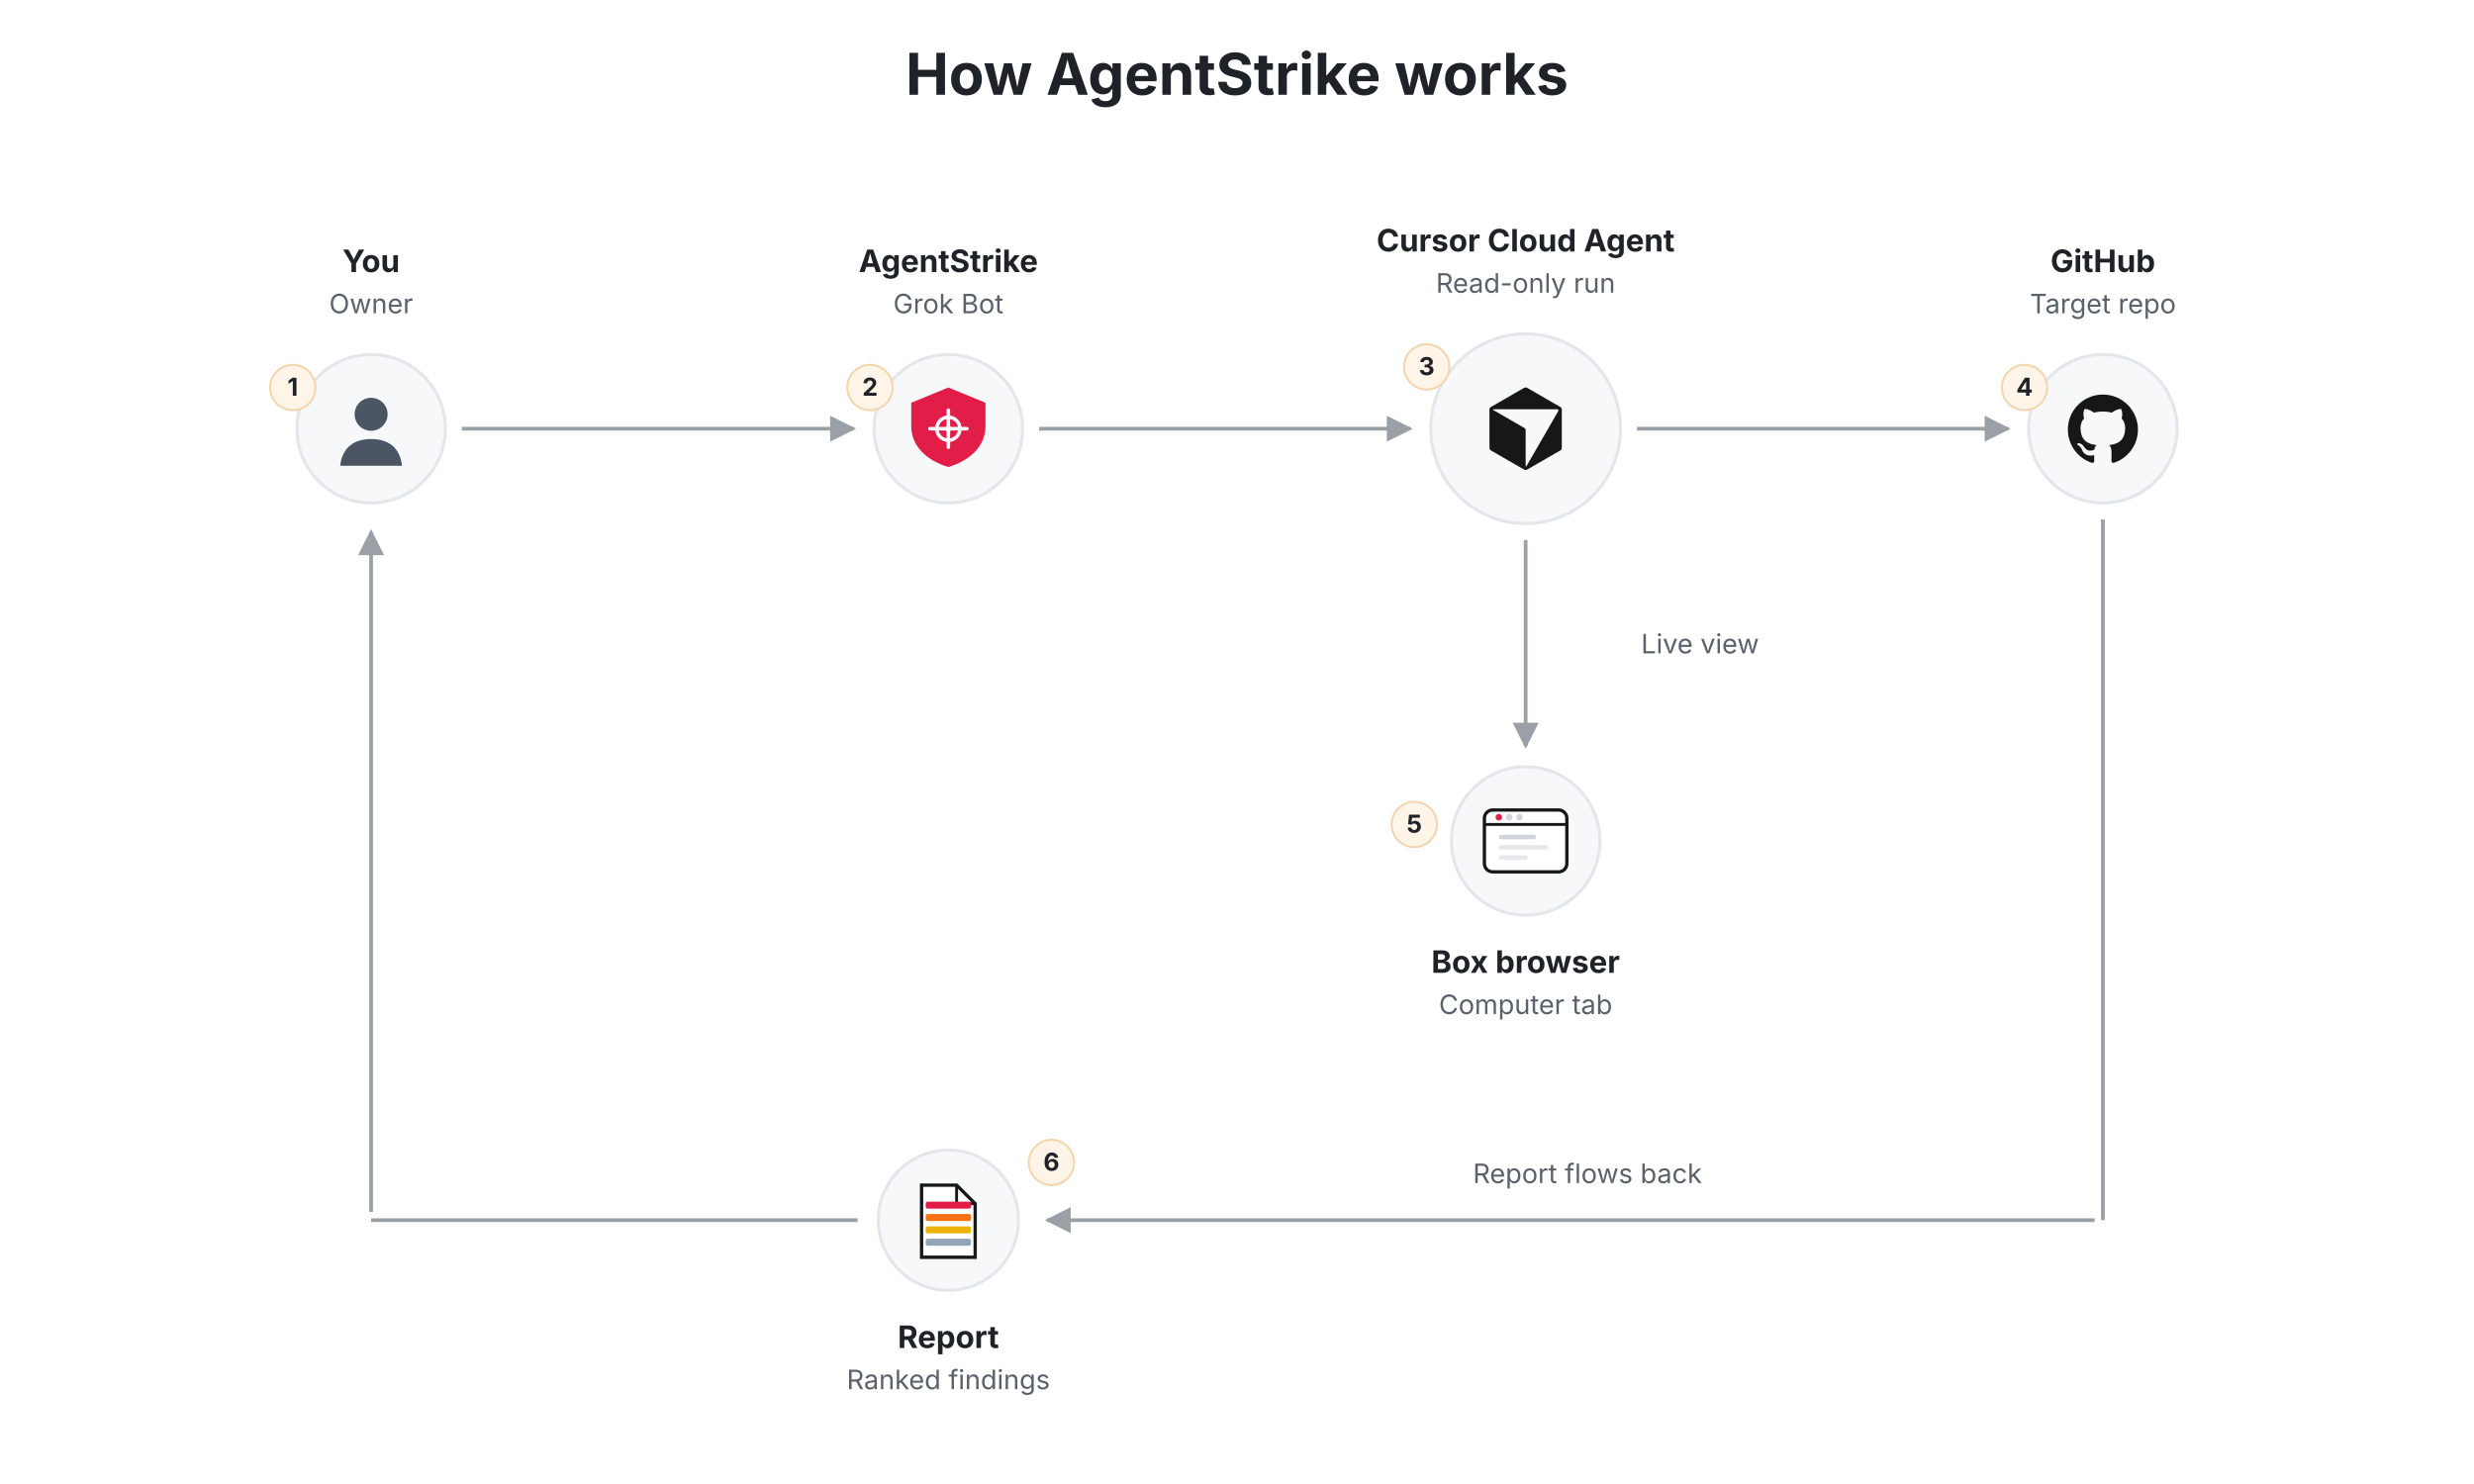
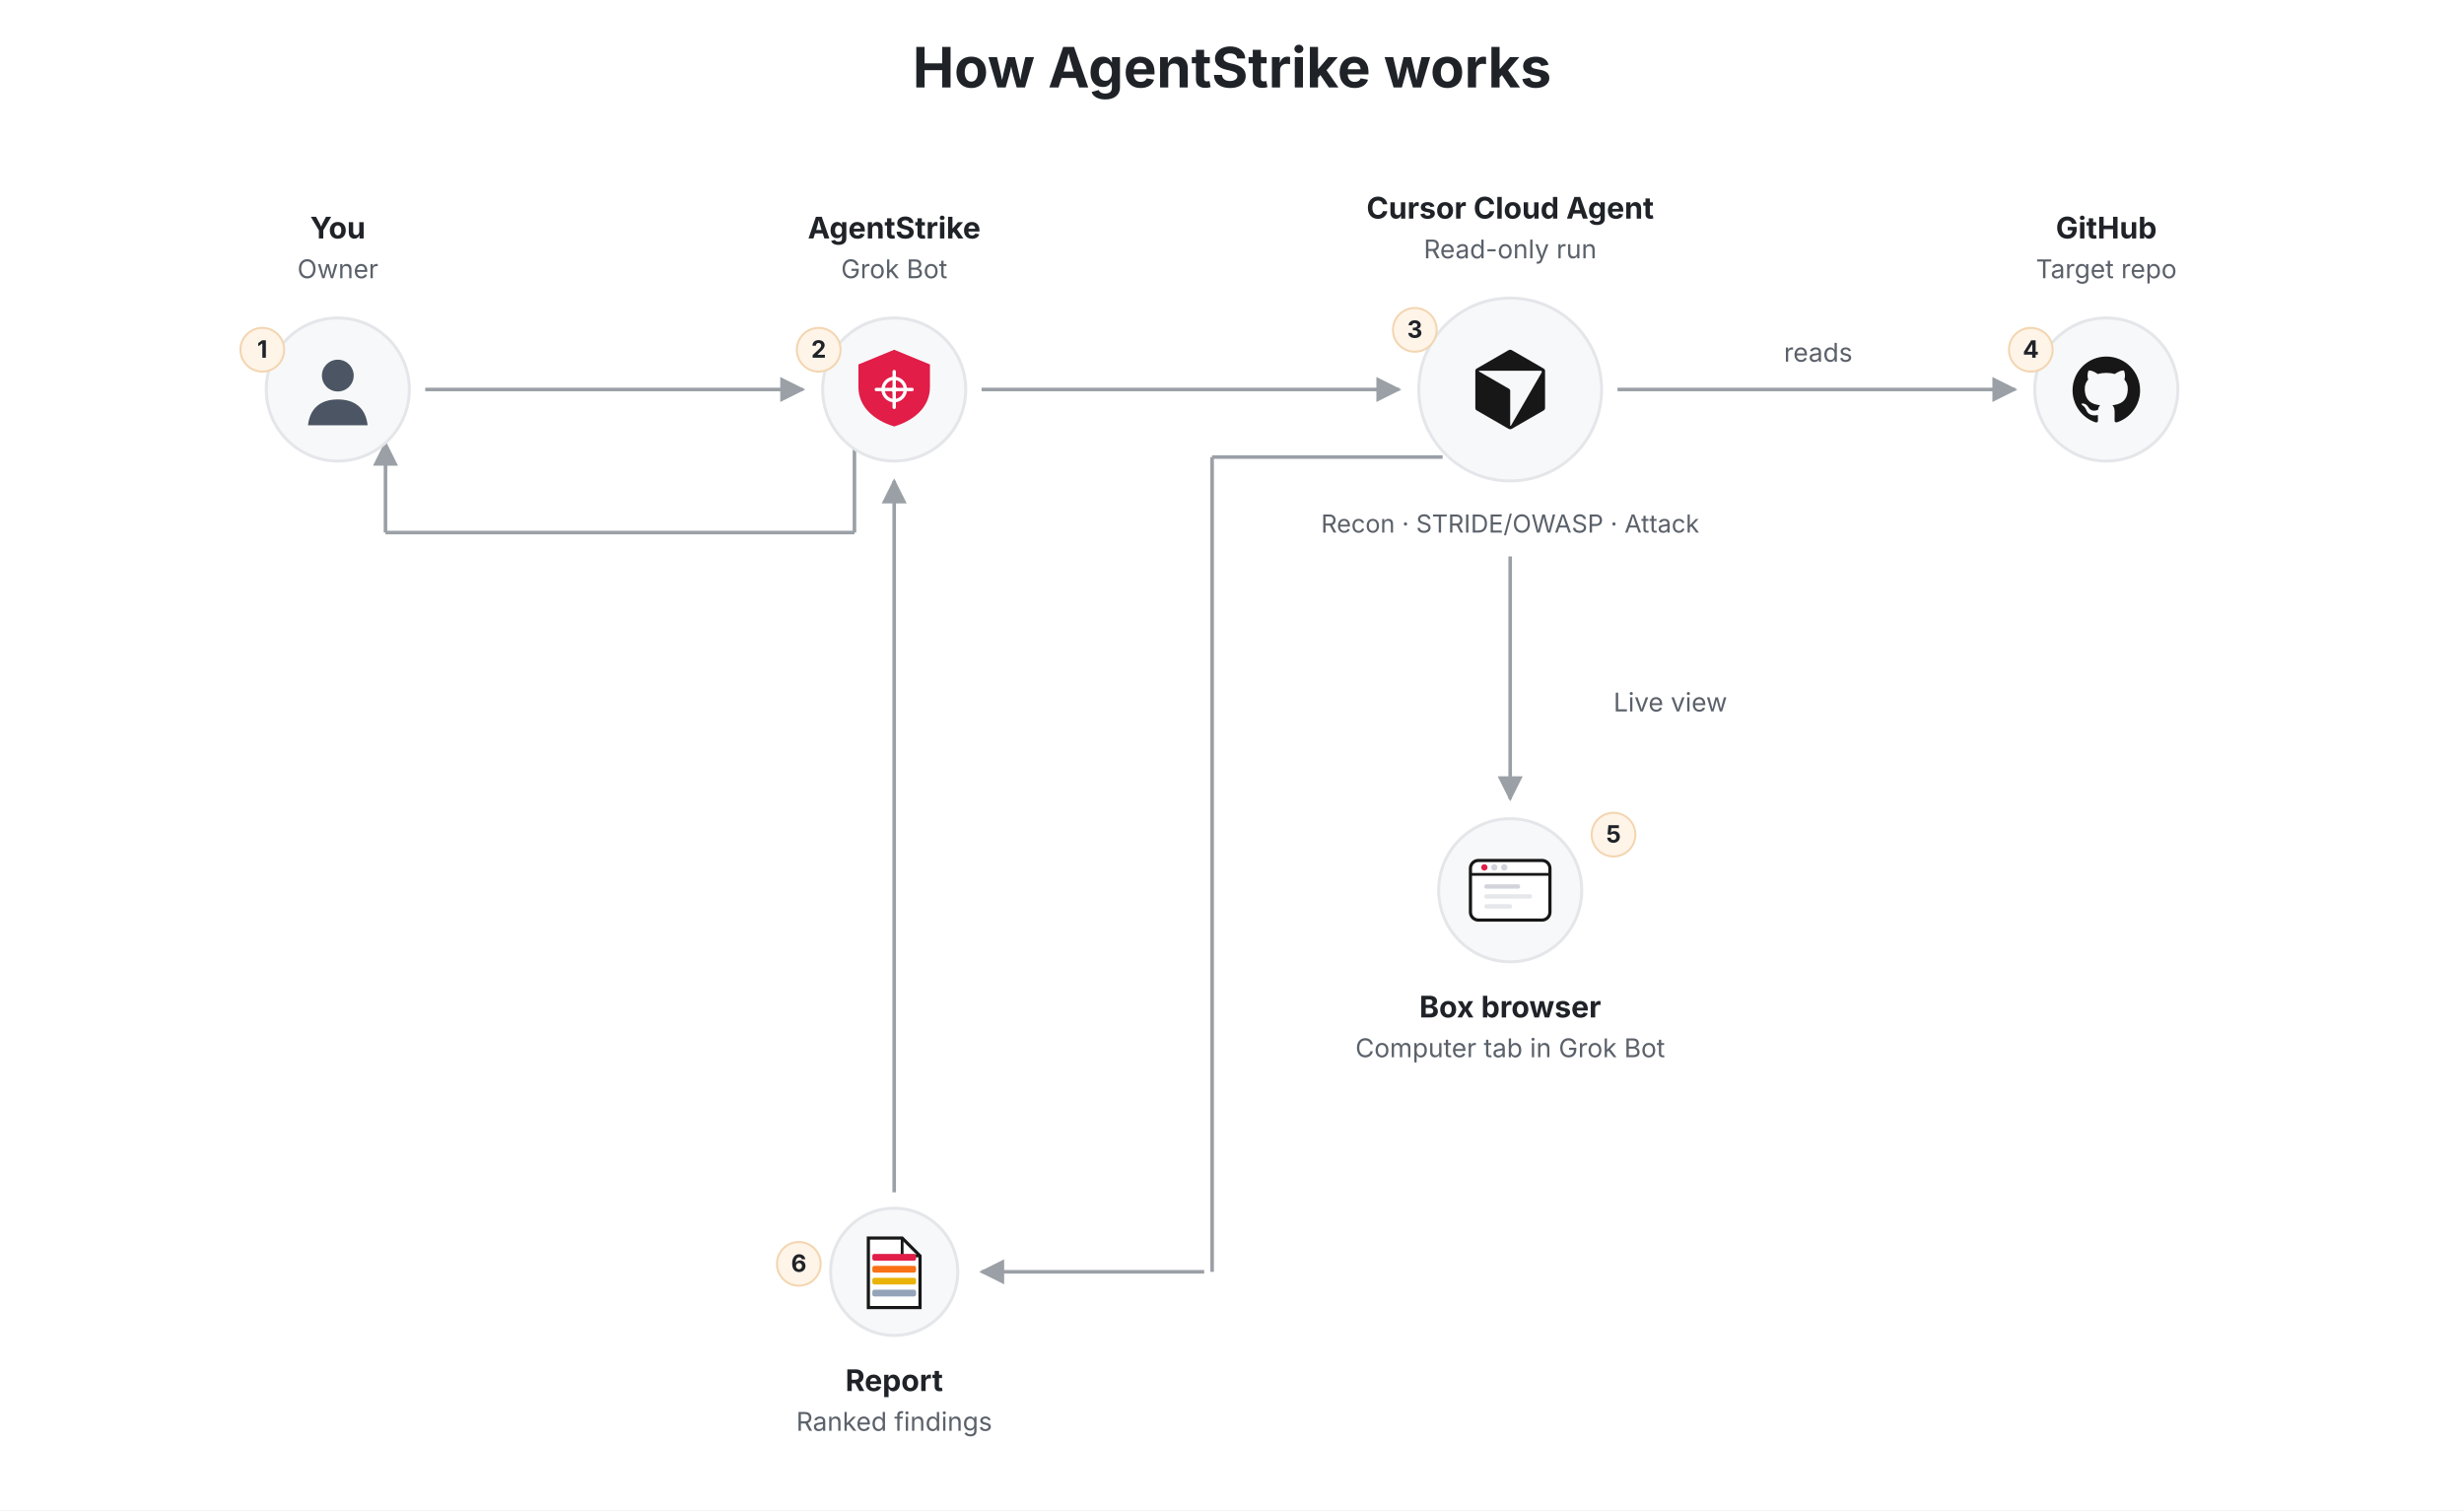
- <svg xmlns="http://www.w3.org/2000/svg" width="1200" height="720" viewBox="0 0 1200 720" role="img" aria-label="How AgentStrike works">
-   <rect width="1200" height="720" fill="#FFFFFF" />
+ <svg xmlns="http://www.w3.org/2000/svg" width="1240" height="760" viewBox="0 0 1240 760" role="img" aria-label="How AgentStrike works">
+   <rect width="1240" height="760" fill="#FFFFFF" />
  <defs>
    <marker id="arrow" viewBox="0 0 10 10" refX="9" refY="5" markerWidth="7" markerHeight="7" orient="auto">
      <path d="M0 0 L10 5 L0 10 z" fill="#9AA0A6" />
    </marker>
  </defs>
  <style>
    text { font-family: ui-sans-serif, Inter, system-ui, -apple-system, "Segoe UI", sans-serif; fill: #1F2328; }
    .title { font-size: 28px; font-weight: 700; }
    .name { font-size: 15px; font-weight: 700; }
    .cap { font-size: 13px; fill: #5B616A; }
    .note { font-size: 13px; fill: #5B616A; }
+     .phase { font-size: 12.5px; fill: #5B616A; }
  </style>
-   <text class="title" x="600.0" y="46" text-anchor="middle">How AgentStrike works</text>
-   <line x1="224" y1="208" x2="414" y2="208" stroke="#9AA0A6" stroke-width="1.8" marker-end="url(#arrow)" />
-   <line x1="504" y1="208" x2="684" y2="208" stroke="#9AA0A6" stroke-width="1.8" marker-end="url(#arrow)" />
-   <line x1="794" y1="208" x2="974" y2="208" stroke="#9AA0A6" stroke-width="1.8" marker-end="url(#arrow)" />
-   <line x1="740" y1="262" x2="740" y2="362" stroke="#9AA0A6" stroke-width="1.8" marker-end="url(#arrow)" />
-   <text class="note" x="796" y="317.0">Live view</text>
-   <line x1="1020" y1="252" x2="1020" y2="592" stroke="#9AA0A6" stroke-width="1.8" />
-   <line x1="1016" y1="592" x2="508" y2="592" stroke="#9AA0A6" stroke-width="1.8" marker-end="url(#arrow)" />
-   <line x1="416" y1="592" x2="180" y2="592" stroke="#9AA0A6" stroke-width="1.8" />
-   <line x1="180" y1="588" x2="180" y2="258" stroke="#9AA0A6" stroke-width="1.8" marker-end="url(#arrow)" />
-   <text class="note" x="770.0" y="574" text-anchor="middle">Report flows back</text>
-   <circle cx="180" cy="208" r="36" fill="#F7F8F9" stroke="#E4E6EA" stroke-width="1.5" />
-   <g transform="translate(180,210)" fill="#4B5563">
+   <text class="title" x="620.0" y="44" text-anchor="middle">How AgentStrike works</text>
+   <line x1="214" y1="196" x2="404" y2="196" stroke="#9AA0A6" stroke-width="1.8" marker-end="url(#arrow)" />
+   <line x1="494" y1="196" x2="704" y2="196" stroke="#9AA0A6" stroke-width="1.8" marker-end="url(#arrow)" />
+   <line x1="814" y1="196" x2="1014" y2="196" stroke="#9AA0A6" stroke-width="1.8" marker-end="url(#arrow)" />
+   <text class="note" x="915.0" y="182" text-anchor="middle">reads</text>
+   <text class="phase" x="760" y="268" text-anchor="middle">Recon · STRIDE/OWASP · Attack</text>
+   <line x1="760" y1="280" x2="760" y2="402" stroke="#9AA0A6" stroke-width="1.8" marker-end="url(#arrow)" />
+   <text class="note" x="812" y="358.0">Live view</text>
+   <line x1="726" y1="230" x2="610" y2="230" stroke="#9AA0A6" stroke-width="1.8" />
+   <line x1="610" y1="230" x2="610" y2="640" stroke="#9AA0A6" stroke-width="1.8" />
+   <line x1="606" y1="640" x2="494" y2="640" stroke="#9AA0A6" stroke-width="1.8" marker-end="url(#arrow)" />
+   <line x1="450" y1="600" x2="450" y2="242" stroke="#9AA0A6" stroke-width="1.8" marker-end="url(#arrow)" />
+   <line x1="430" y1="226" x2="430" y2="268" stroke="#9AA0A6" stroke-width="1.8" />
+   <line x1="430" y1="268" x2="194" y2="268" stroke="#9AA0A6" stroke-width="1.8" />
+   <line x1="194" y1="268" x2="194" y2="223" stroke="#9AA0A6" stroke-width="1.8" marker-end="url(#arrow)" />
+   <circle cx="170" cy="196" r="36" fill="#F7F8F9" stroke="#E4E6EA" stroke-width="1.5" />
+   <g transform="translate(170,198)" fill="#4B5563">
    <circle cx="0" cy="-9" r="8" />
    <path d="M-15 16c1-9 6.8-13 15-13s14 4 15 13" />
  </g>
-   <text class="name" x="180" y="132" text-anchor="middle">You</text>
-   <text class="cap" x="180" y="152" text-anchor="middle">Owner</text>
-   <circle cx="142" cy="188" r="11" fill="#FFF4E8" stroke="#F3D5B0" />
-   <text x="142" y="192" text-anchor="middle" font-size="12" font-weight="700" fill="#C2410C">1</text>
-   <circle cx="460" cy="208" r="36" fill="#F7F8F9" stroke="#E4E6EA" stroke-width="1.5" />
-   <g transform="translate(460,208)">
+   <text class="name" x="170" y="120" text-anchor="middle">You</text>
+   <text class="cap" x="170" y="140" text-anchor="middle">Owner</text>
+   <circle cx="132" cy="176" r="11" fill="#FFF4E8" stroke="#F3D5B0" />
+   <text x="132" y="180" text-anchor="middle" font-size="12" font-weight="700" fill="#C2410C">1</text>
+   <circle cx="450" cy="196" r="36" fill="#F7F8F9" stroke="#E4E6EA" stroke-width="1.5" />
+   <g transform="translate(450,196)">
    <path fill="#E11D48" d="M0-20 18-12.6v11.4C18 8.4 10.6 15.4 0 18.6-10.6 15.4-18 8.4-18-1.2v-11.4z" />
    <circle cx="0" cy="0" r="5.6" fill="none" stroke="#fff" stroke-width="1.7" />
    <path d="M0-9v18M-9 0h18" fill="none" stroke="#fff" stroke-width="1.7" stroke-linecap="round" />
    <circle cx="0" cy="0" r="1.5" fill="#fff" />
  </g>
-   <text class="name" x="460" y="132" text-anchor="middle">AgentStrike</text>
-   <text class="cap" x="460" y="152" text-anchor="middle">Grok Bot</text>
-   <circle cx="422" cy="188" r="11" fill="#FFF4E8" stroke="#F3D5B0" />
-   <text x="422" y="192" text-anchor="middle" font-size="12" font-weight="700" fill="#C2410C">2</text>
-   <circle cx="740" cy="208" r="46" fill="#F7F8F9" stroke="#E4E6EA" stroke-width="1.5" />
-   <g transform="translate(740,208)">
+   <text class="name" x="450" y="120" text-anchor="middle">AgentStrike</text>
+   <text class="cap" x="450" y="140" text-anchor="middle">Grok Bot</text>
+   <circle cx="412" cy="176" r="11" fill="#FFF4E8" stroke="#F3D5B0" />
+   <text x="412" y="180" text-anchor="middle" font-size="12" font-weight="700" fill="#C2410C">2</text>
+   <circle cx="760" cy="196" r="46" fill="#F7F8F9" stroke="#E4E6EA" stroke-width="1.5" />
+   <g transform="translate(760,196)">
    <g transform="translate(-20.00,-20.00) scale(1.6667)" fill="#181717">
      <path d="M11.503.131 1.891 5.678a.84.84 0 0 0-.42.726v11.188c0 .3.162.575.42.724l9.609 5.55a1 1 0 0 0 .998 0l9.61-5.55a.84.84 0 0 0 .42-.724V6.404a.84.84 0 0 0-.42-.726L12.497.131a1.01 1.01 0 0 0-.996 0M2.657 6.338h18.55c.263 0 .43.287.297.515L12.23 22.918c-.062.107-.229.064-.229-.06V12.335a.59.59 0 0 0-.295-.51l-9.11-5.257c-.109-.063-.064-.23.061-.23" />
    </g>
  </g>
-   <text class="name" x="740" y="122" text-anchor="middle">Cursor Cloud Agent</text>
-   <text class="cap" x="740" y="142" text-anchor="middle">Read-only run</text>
-   <circle cx="692" cy="178" r="11" fill="#FFF4E8" stroke="#F3D5B0" />
-   <text x="692" y="182" text-anchor="middle" font-size="12" font-weight="700" fill="#C2410C">3</text>
-   <circle cx="1020" cy="208" r="36" fill="#F7F8F9" stroke="#E4E6EA" stroke-width="1.5" />
-   <g transform="translate(1020,208)">
+   <text class="name" x="760" y="110" text-anchor="middle">Cursor Cloud Agent</text>
+   <text class="cap" x="760" y="130" text-anchor="middle">Read-only run</text>
+   <circle cx="712" cy="166" r="11" fill="#FFF4E8" stroke="#F3D5B0" />
+   <text x="712" y="170" text-anchor="middle" font-size="12" font-weight="700" fill="#C2410C">3</text>
+   <circle cx="1060" cy="196" r="36" fill="#F7F8F9" stroke="#E4E6EA" stroke-width="1.5" />
+   <g transform="translate(1060,196)">
    <g transform="translate(-17.00,-17.00) scale(1.4167)" fill="#181717">
      <path d="M12 .297c-6.63 0-12 5.373-12 12 0 5.303 3.438 9.8 8.205 11.385.6.113.82-.258.82-.577 0-.285-.01-1.04-.015-2.04-3.338.724-4.042-1.61-4.042-1.61C4.422 18.07 3.633 17.7 3.633 17.7c-1.087-.744.084-.729.084-.729 1.205.084 1.838 1.236 1.838 1.236 1.07 1.835 2.809 1.305 3.495.998.108-.776.417-1.305.76-1.605-2.665-.3-5.466-1.332-5.466-5.93 0-1.31.465-2.38 1.235-3.22-.135-.303-.54-1.523.105-3.176 0 0 1.005-.322 3.3 1.23.96-.267 1.98-.399 3-.405 1.02.006 2.04.138 3 .405 2.28-1.552 3.285-1.23 3.285-1.23.645 1.653.24 2.873.12 3.176.765.84 1.23 1.91 1.23 3.22 0 4.61-2.805 5.625-5.475 5.92.42.36.81 1.096.81 2.22 0 1.606-.015 2.896-.015 3.286 0 .315.21.69.825.57C20.565 22.092 24 17.592 24 12.297c0-6.627-5.373-12-12-12" />
    </g>
  </g>
-   <text class="name" x="1020" y="132" text-anchor="middle">GitHub</text>
-   <text class="cap" x="1020" y="152" text-anchor="middle">Target repo</text>
-   <circle cx="982" cy="188" r="11" fill="#FFF4E8" stroke="#F3D5B0" />
-   <text x="982" y="192" text-anchor="middle" font-size="12" font-weight="700" fill="#C2410C">4</text>
-   <circle cx="740" cy="408" r="36" fill="#F7F8F9" stroke="#E4E6EA" stroke-width="1.5" />
-   <g transform="translate(740,408)">
+   <text class="name" x="1060" y="120" text-anchor="middle">GitHub</text>
+   <text class="cap" x="1060" y="140" text-anchor="middle">Target repo</text>
+   <circle cx="1022" cy="176" r="11" fill="#FFF4E8" stroke="#F3D5B0" />
+   <text x="1022" y="180" text-anchor="middle" font-size="12" font-weight="700" fill="#C2410C">4</text>
+   <circle cx="760" cy="448" r="36" fill="#F7F8F9" stroke="#E4E6EA" stroke-width="1.5" />
+   <g transform="translate(760,448)">
    <rect x="-20" y="-15" width="40" height="30" rx="4" fill="#FFFFFF" stroke="#181717" stroke-width="1.6" />
    <path d="M-20-8h40" stroke="#181717" stroke-width="1.4" />
    <circle cx="-13" cy="-11.5" r="1.6" fill="#E11D48" />
    <circle cx="-8" cy="-11.5" r="1.6" fill="#D1D5DB" />
    <circle cx="-3" cy="-11.5" r="1.6" fill="#D1D5DB" />
    <rect x="-13" y="-3" width="18" height="2.2" rx="1" fill="#D1D5DB" />
    <rect x="-13" y="2" width="24" height="2.2" rx="1" fill="#E5E7EB" />
    <rect x="-13" y="7" width="14" height="2.2" rx="1" fill="#E5E7EB" />
  </g>
-   <text class="name" x="740" y="472" text-anchor="middle">Box browser</text>
-   <text class="cap" x="740" y="492" text-anchor="middle">Computer tab</text>
-   <circle cx="686" cy="400" r="11" fill="#FFF4E8" stroke="#F3D5B0" />
-   <text x="686" y="404" text-anchor="middle" font-size="12" font-weight="700" fill="#C2410C">5</text>
-   <circle cx="460" cy="592" r="34" fill="#F7F8F9" stroke="#E4E6EA" stroke-width="1.5" />
-   <g transform="translate(460,592)">
+   <text class="name" x="760" y="512" text-anchor="middle">Box browser</text>
+   <text class="cap" x="760" y="532" text-anchor="middle">Computer tab in Grok Bot</text>
+   <circle cx="812" cy="420" r="11" fill="#FFF4E8" stroke="#F3D5B0" />
+   <text x="812" y="424" text-anchor="middle" font-size="12" font-weight="700" fill="#C2410C">5</text>
+   <circle cx="450" cy="640" r="32" fill="#F7F8F9" stroke="#E4E6EA" stroke-width="1.5" />
+   <g transform="translate(450,640)">
    <path fill="#FFFFFF" stroke="#181717" stroke-width="1.6" d="M-13-17h17l9 9v26h-26z" />
    <path fill="none" stroke="#181717" stroke-width="1.4" d="M4-17v9h9" />
    <rect x="-11" y="-9" width="22" height="3.4" rx="1" fill="#E11D48" />
    <rect x="-11" y="-3" width="22" height="3.4" rx="1" fill="#F97316" />
    <rect x="-11" y="3" width="22" height="3.4" rx="1" fill="#EAB308" />
    <rect x="-11" y="9" width="22" height="3.4" rx="1" fill="#94A3B8" />
  </g>
-   <text class="name" x="460" y="654" text-anchor="middle">Report</text>
-   <text class="cap" x="460" y="674" text-anchor="middle">Ranked findings</text>
-   <circle cx="510" cy="564" r="11" fill="#FFF4E8" stroke="#F3D5B0" />
-   <text x="510" y="568" text-anchor="middle" font-size="12" font-weight="700" fill="#C2410C">6</text>
+   <text class="name" x="450" y="700" text-anchor="middle">Report</text>
+   <text class="cap" x="450" y="720" text-anchor="middle">Ranked findings</text>
+   <circle cx="402" cy="636" r="11" fill="#FFF4E8" stroke="#F3D5B0" />
+   <text x="402" y="640" text-anchor="middle" font-size="12" font-weight="700" fill="#C2410C">6</text>
</svg>
